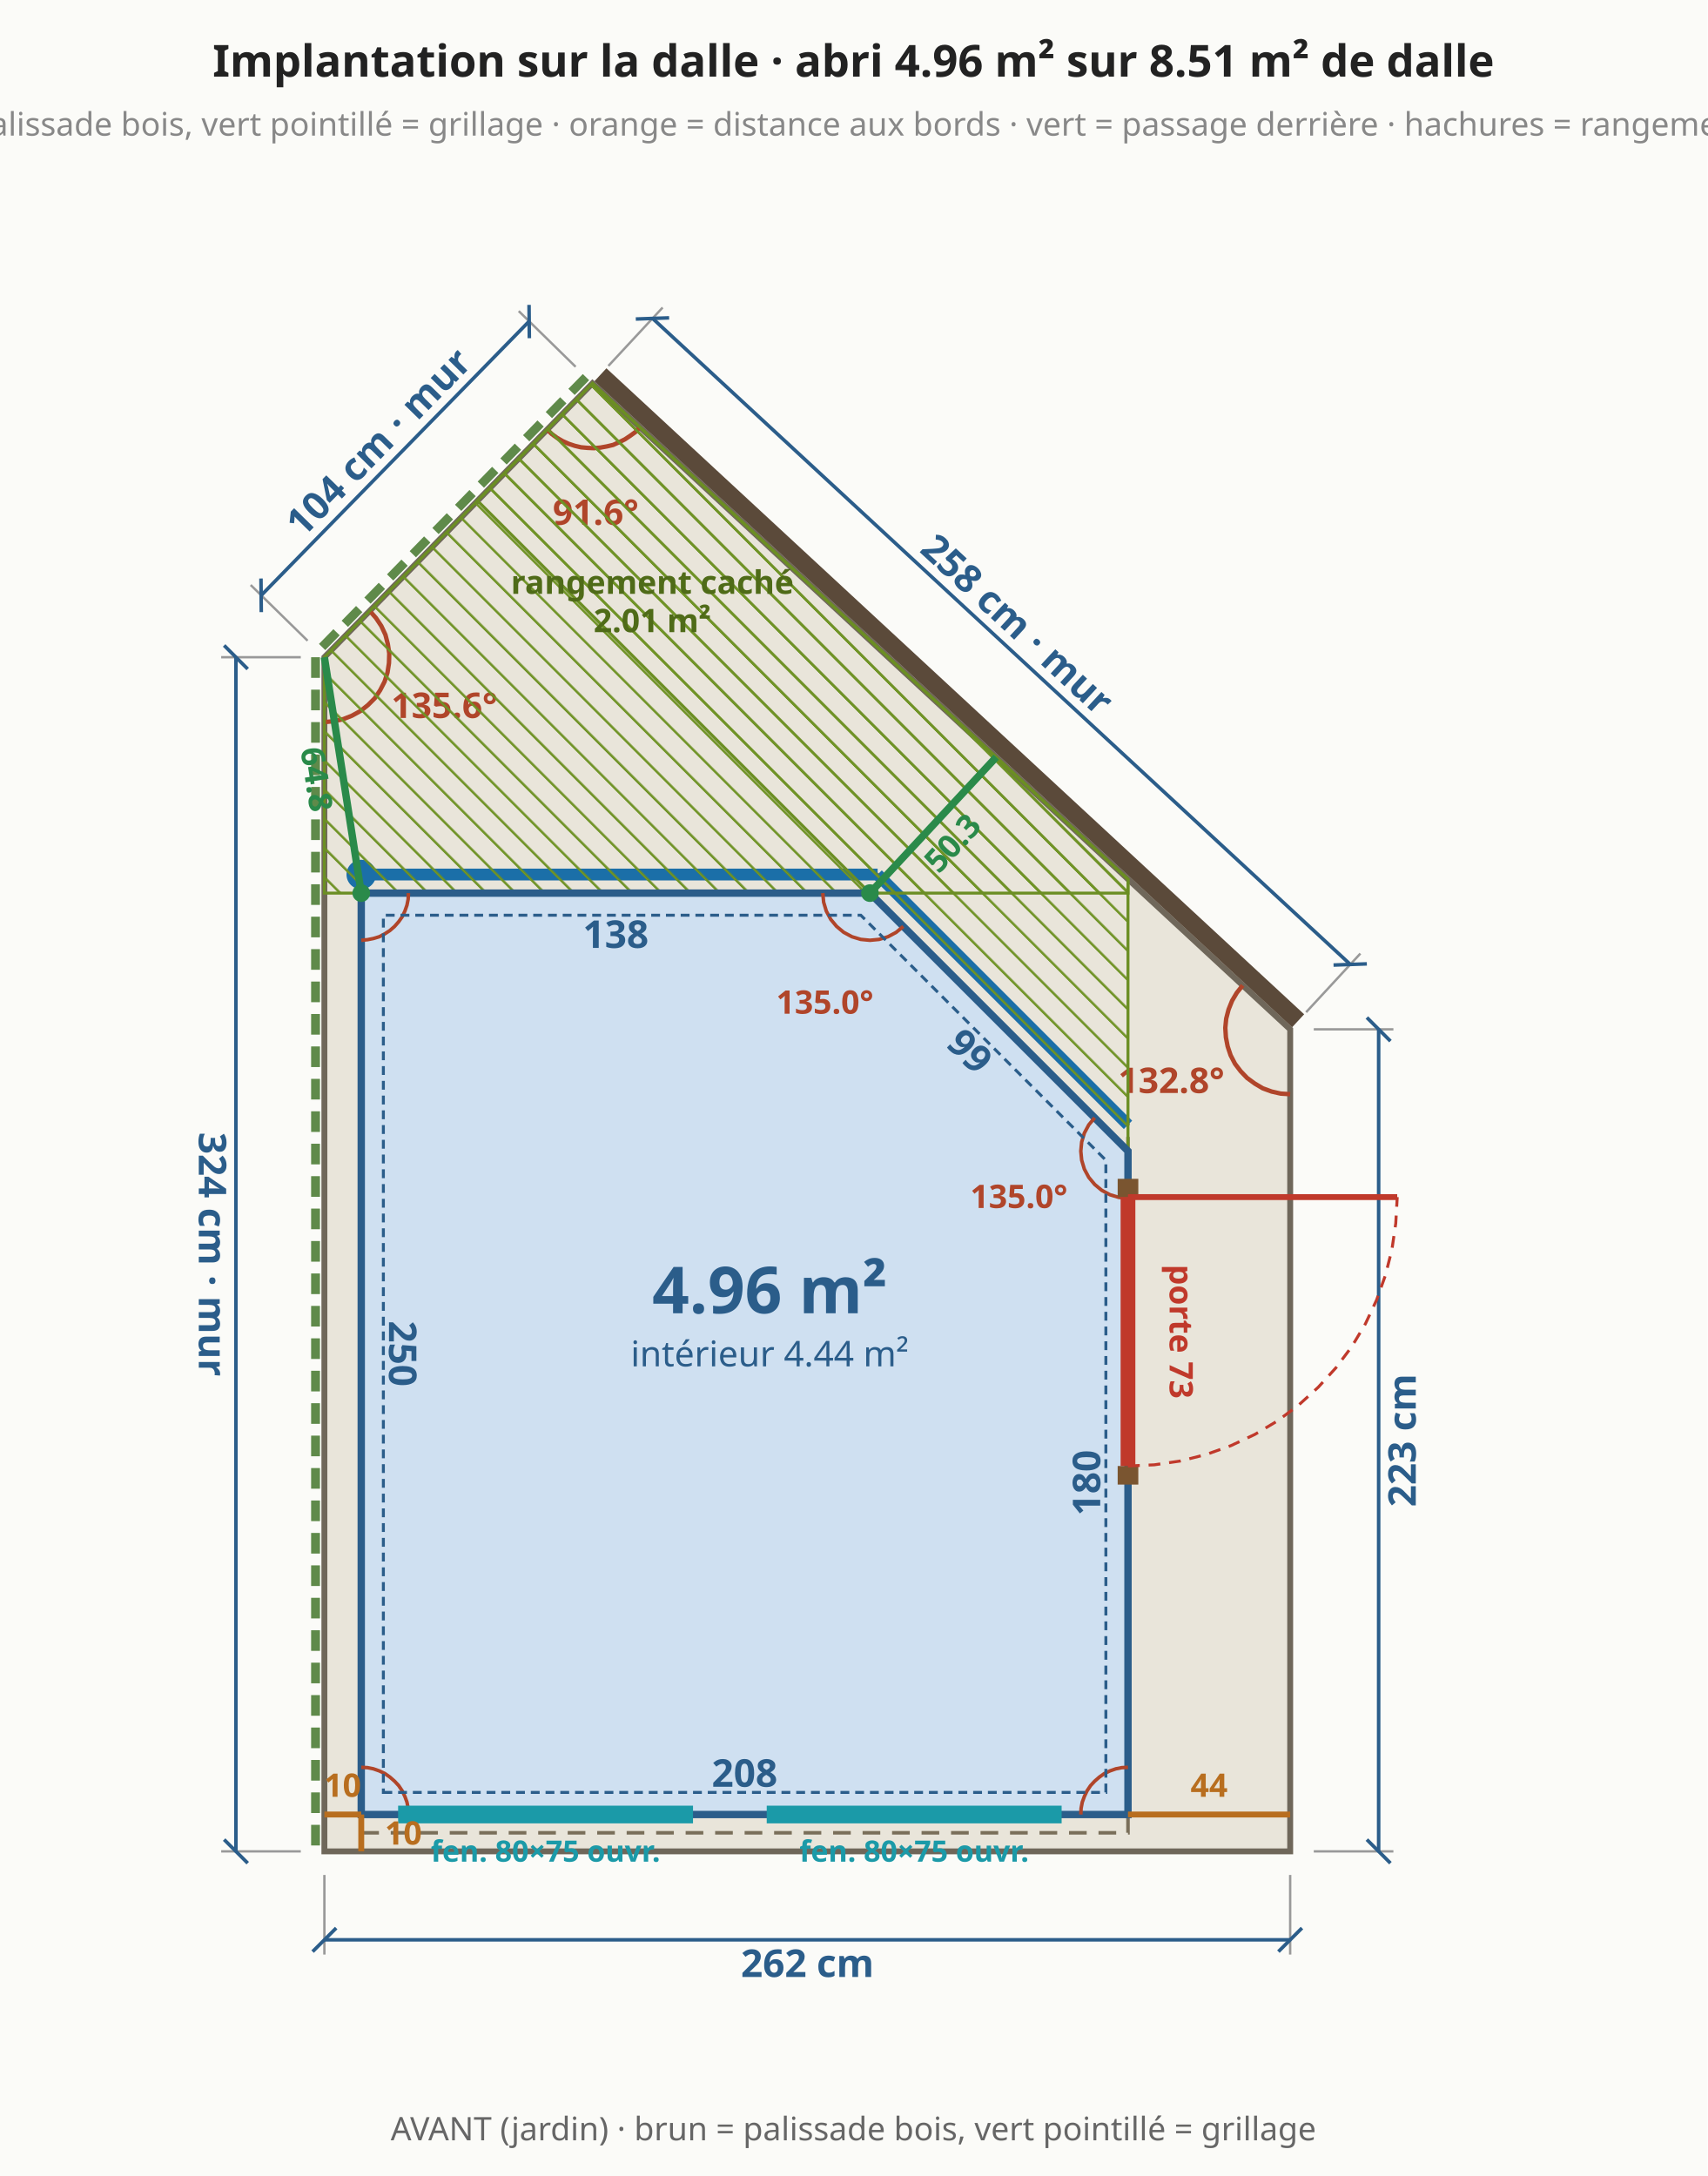
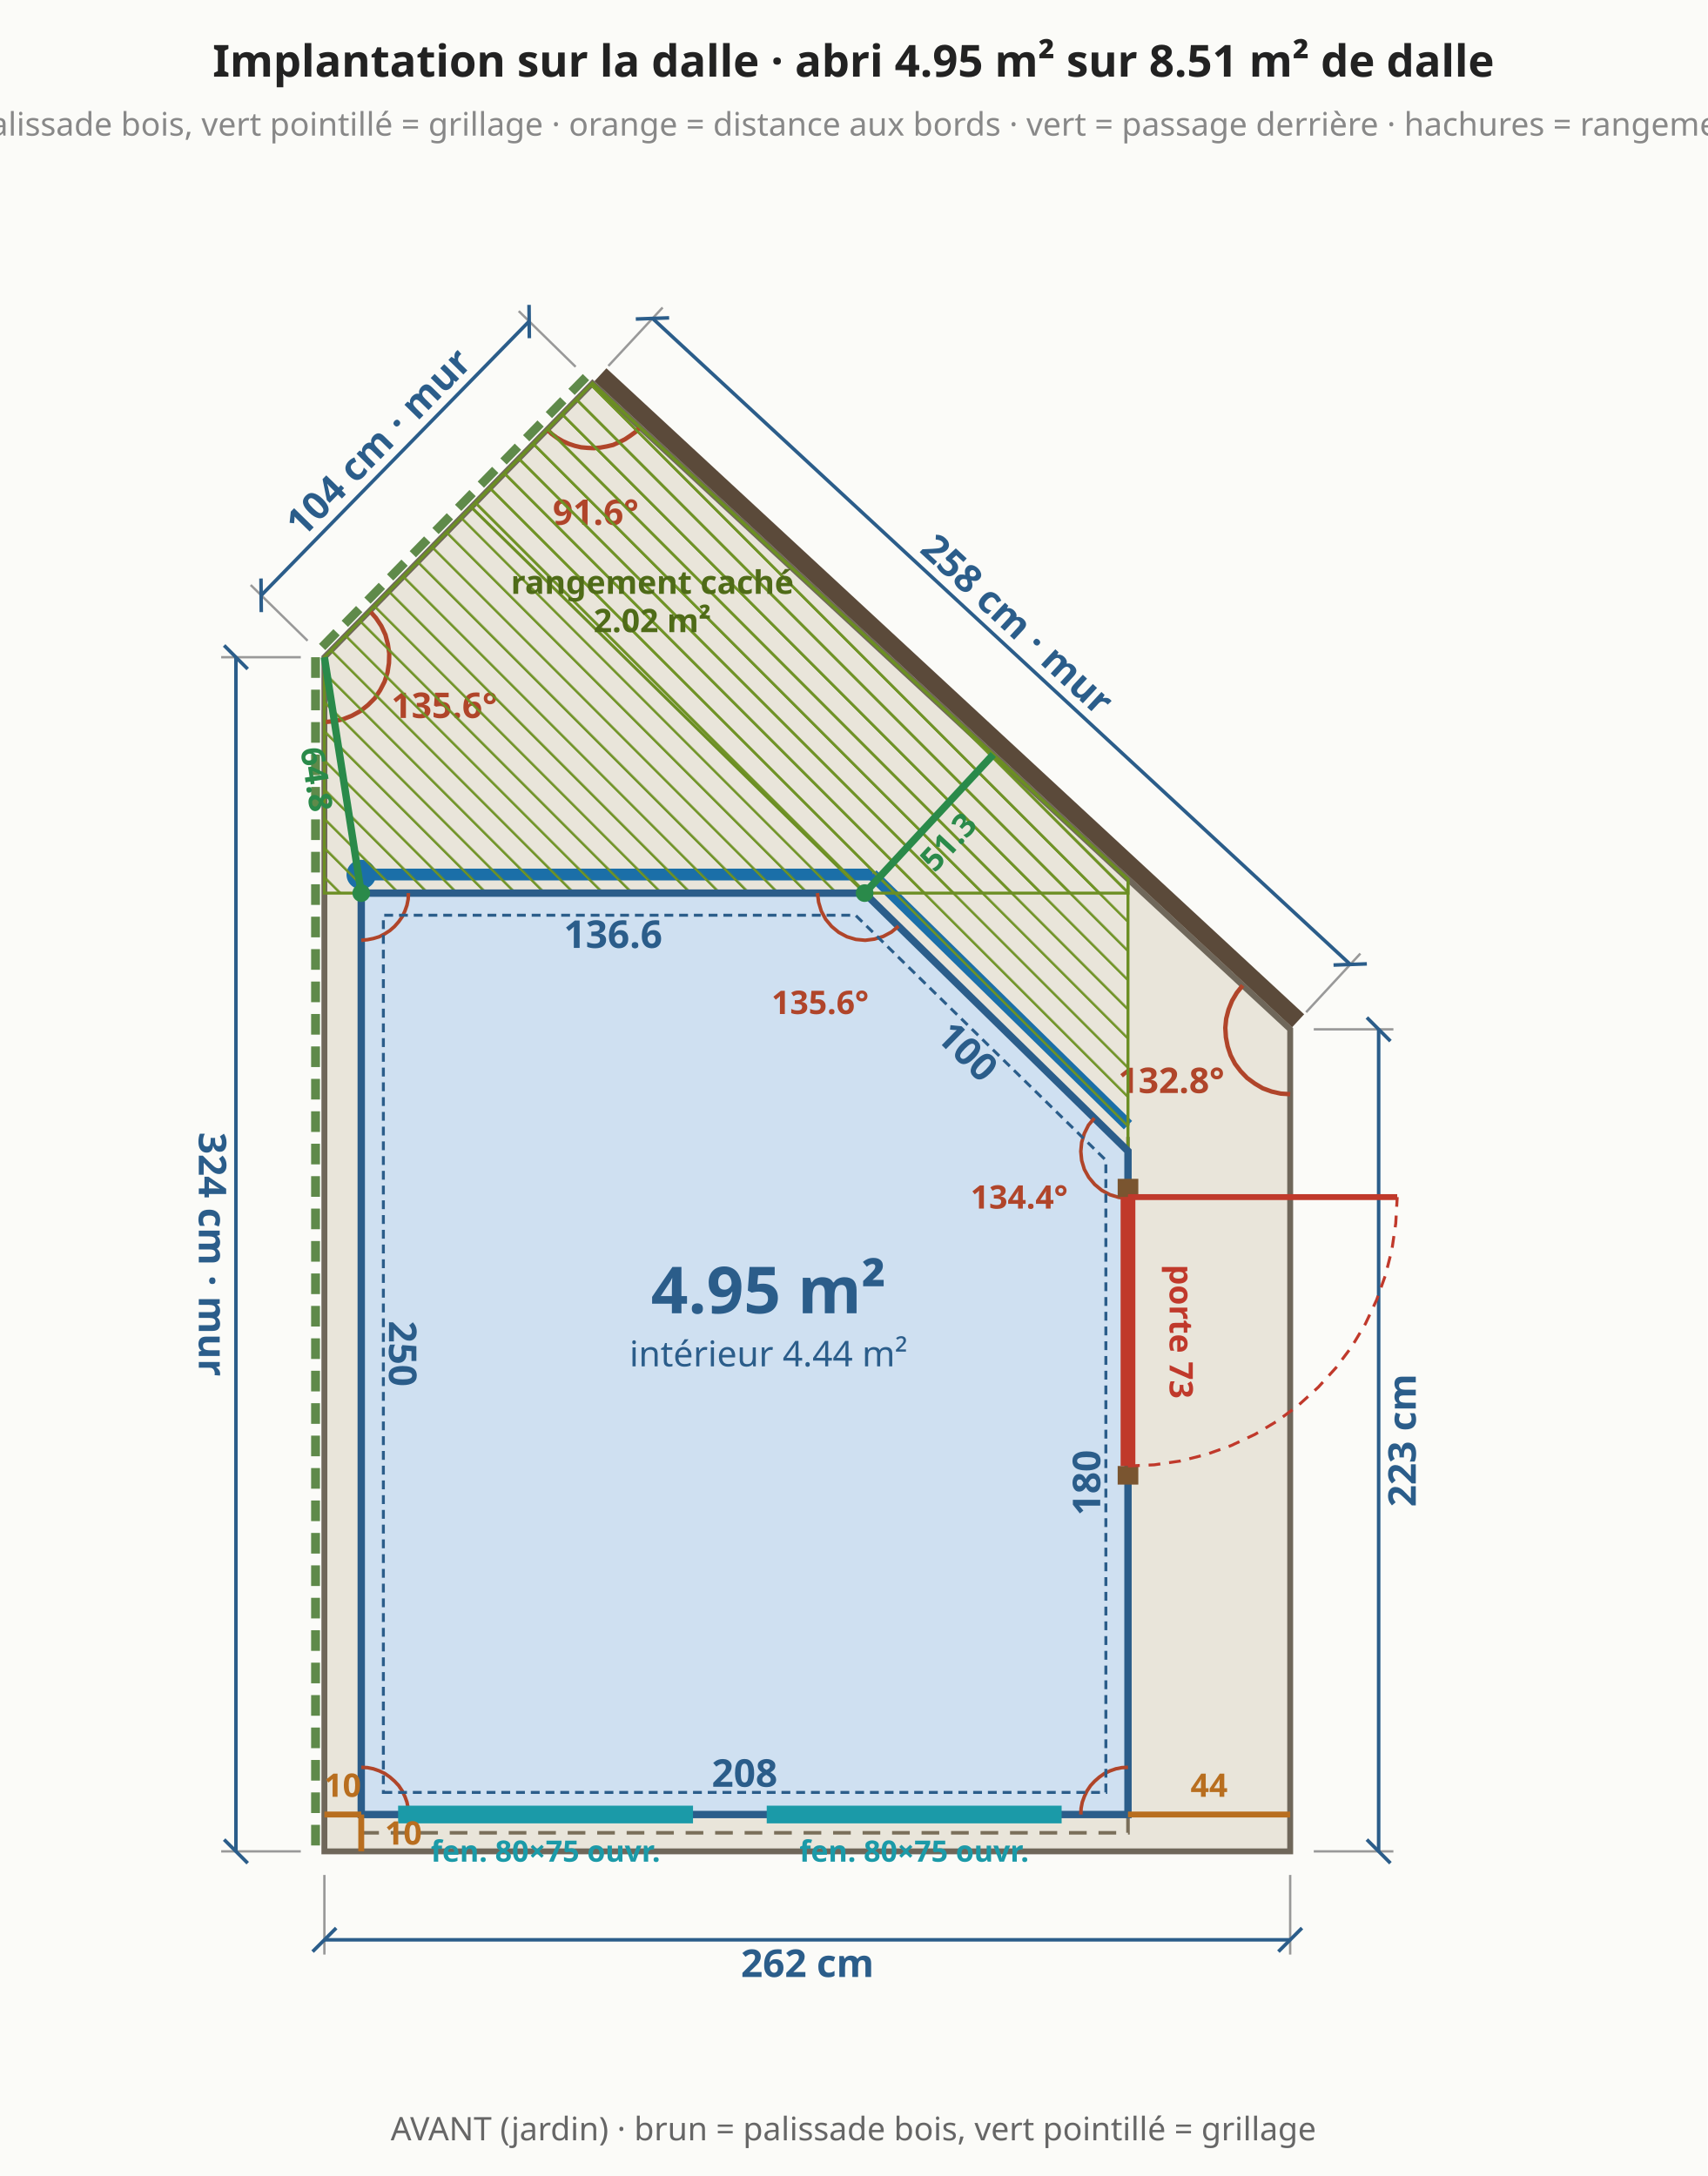
<svg xmlns="http://www.w3.org/2000/svg" viewBox="0 0 579 738" font-family="system-ui,sans-serif" font-size="13">
  <rect width="579" height="738" fill="#fbfbf8" />
  <polygon points="110.0,627.9 437.5,627.9 437.5,349.1 200.9,130.0 110.0,222.9" fill="#e9e5da" stroke="#6f675a" stroke-width="2" />
  <line x1="110.0" y1="635.9" x2="110.0" y2="662.9" stroke="#999" stroke-width="0.8" />
  <line x1="437.5" y1="635.9" x2="437.5" y2="662.9" stroke="#999" stroke-width="0.8" />
  <line x1="110.0" y1="657.9" x2="437.5" y2="657.9" stroke="#2b5d8a" stroke-width="1.2" />
  <line x1="106.0" y1="661.9" x2="114.0" y2="653.9" stroke="#2b5d8a" stroke-width="1.2" />
  <line x1="433.5" y1="661.9" x2="441.5" y2="653.9" stroke="#2b5d8a" stroke-width="1.2" />
  <text x="273.8" y="665.9" text-anchor="middle" dominant-baseline="middle" fill="#2b5d8a" font-size="13" font-weight="bold" transform="rotate(0.0 273.8 665.9)">262 cm</text>
  <line x1="445.5" y1="627.9" x2="472.5" y2="627.9" stroke="#999" stroke-width="0.8" />
  <line x1="445.5" y1="349.1" x2="472.5" y2="349.1" stroke="#999" stroke-width="0.8" />
  <line x1="467.5" y1="627.9" x2="467.5" y2="349.1" stroke="#2b5d8a" stroke-width="1.2" />
  <line x1="471.5" y1="631.9" x2="463.5" y2="623.9" stroke="#2b5d8a" stroke-width="1.2" />
  <line x1="471.5" y1="353.1" x2="463.5" y2="345.1" stroke="#2b5d8a" stroke-width="1.2" />
  <text x="475.5" y="488.5" text-anchor="middle" dominant-baseline="middle" fill="#2b5d8a" font-size="13" font-weight="bold" transform="rotate(-90.0 475.5 488.5)">223 cm</text>
  <line x1="440.2" y1="346.2" x2="203.6" y2="127.1" stroke="#5b4a3a" stroke-width="6" />
  <line x1="442.9" y1="343.3" x2="461.3" y2="323.4" stroke="#999" stroke-width="0.8" />
  <line x1="206.3" y1="124.1" x2="224.7" y2="104.3" stroke="#999" stroke-width="0.8" />
  <line x1="457.9" y1="327.1" x2="221.3" y2="108.0" stroke="#2b5d8a" stroke-width="1.2" />
  <line x1="463.5" y1="326.9" x2="452.2" y2="327.3" stroke="#2b5d8a" stroke-width="1.2" />
  <line x1="226.9" y1="107.8" x2="215.6" y2="108.2" stroke="#2b5d8a" stroke-width="1.2" />
  <text x="345.0" y="211.7" text-anchor="middle" dominant-baseline="middle" fill="#2b5d8a" font-size="13" font-weight="bold" transform="rotate(42.8 345.0 211.7)">258 cm · mur</text>
  <line x1="198.7" y1="127.9" x2="107.9" y2="220.8" stroke="#5f8a4a" stroke-width="3" stroke-dasharray="7 4" />
  <line x1="195.2" y1="124.4" x2="175.9" y2="105.5" stroke="#999" stroke-width="0.8" />
  <line x1="104.3" y1="217.3" x2="85.0" y2="198.4" stroke="#999" stroke-width="0.8" />
  <line x1="179.4" y1="109.0" x2="88.6" y2="201.9" stroke="#2b5d8a" stroke-width="1.2" />
  <line x1="179.4" y1="103.4" x2="179.5" y2="114.7" stroke="#2b5d8a" stroke-width="1.2" />
  <line x1="88.5" y1="196.2" x2="88.6" y2="207.6" stroke="#2b5d8a" stroke-width="1.2" />
  <text x="128.3" y="149.9" text-anchor="middle" dominant-baseline="middle" fill="#2b5d8a" font-size="13" font-weight="bold" transform="rotate(-45.6 128.3 149.9)">104 cm · mur</text>
  <line x1="107.0" y1="222.9" x2="107.0" y2="627.9" stroke="#5f8a4a" stroke-width="3" stroke-dasharray="7 4" />
  <line x1="102.0" y1="222.9" x2="75.0" y2="222.9" stroke="#999" stroke-width="0.8" />
  <line x1="102.0" y1="627.9" x2="75.0" y2="627.9" stroke="#999" stroke-width="0.8" />
  <line x1="80.0" y1="222.9" x2="80.0" y2="627.9" stroke="#2b5d8a" stroke-width="1.2" />
  <line x1="76.0" y1="218.9" x2="84.0" y2="226.9" stroke="#2b5d8a" stroke-width="1.2" />
  <line x1="76.0" y1="623.9" x2="84.0" y2="631.9" stroke="#2b5d8a" stroke-width="1.2" />
  <text x="72.0" y="425.4" text-anchor="middle" dominant-baseline="middle" fill="#2b5d8a" font-size="13" font-weight="bold" transform="rotate(90.0 72.0 425.4)">324 cm · mur</text>
  <polyline points="421.4,334.2 419.4,336.7 417.8,339.4 416.6,342.4 415.8,345.5 415.5,348.6 415.7,351.8 416.3,354.9 417.3,357.9 418.8,360.8 420.7,363.3 422.9,365.6 425.5,367.5 428.2,369.1 431.2,370.2 434.3,370.9 437.5,371.1" fill="none" stroke="#b0452a" stroke-width="1.5" />
  <text x="397.2" y="370.7" text-anchor="middle" fill="#b0452a" font-size="12" font-weight="bold">132.8°</text>
  <polyline points="185.5,145.7 187.1,147.2 188.9,148.5 190.8,149.6 192.8,150.5 194.9,151.2 197.0,151.7 199.2,151.9 201.4,152.0 203.6,151.8 205.8,151.4 207.9,150.9 209.9,150.0 211.9,149.0 213.7,147.8 215.5,146.5 217.0,144.9" fill="none" stroke="#b0452a" stroke-width="1.5" />
  <text x="202.0" y="178.0" text-anchor="middle" fill="#b0452a" font-size="12" font-weight="bold">91.6°</text>
  <polyline points="110.0,244.9 113.2,244.6 116.4,243.9 119.4,242.7 122.3,241.1 124.8,239.1 127.1,236.8 128.9,234.1 130.4,231.2 131.4,228.1 131.9,224.9 132.0,221.6 131.5,218.4 130.7,215.3 129.3,212.3 127.5,209.6 125.4,207.2" fill="none" stroke="#b0452a" stroke-width="1.5" />
  <text x="150.7" y="243.5" text-anchor="middle" fill="#b0452a" font-size="12" font-weight="bold">135.6°</text>
-   <polygon points="122.5,621.6 382.5,621.6 382.5,381.5 297.6,296.6 122.5,296.6" fill="none" stroke="#7a6f5a" stroke-width="1.2" stroke-dasharray="6 4" />
-   <line x1="382.5" y1="381.5" x2="297.6" y2="296.6" stroke="#1b6fa8" stroke-width="4" />
-   <line x1="297.6" y1="296.6" x2="122.5" y2="296.6" stroke="#1b6fa8" stroke-width="4" />
+   <polygon points="122.5,621.6 382.5,621.6 382.5,381.6 295.8,296.6 122.5,296.6" fill="none" stroke="#7a6f5a" stroke-width="1.2" stroke-dasharray="6 4" />
+   <line x1="382.5" y1="381.6" x2="295.8" y2="296.6" stroke="#1b6fa8" stroke-width="4" />
+   <line x1="295.8" y1="296.6" x2="122.5" y2="296.6" stroke="#1b6fa8" stroke-width="4" />
  <circle cx="122.5" cy="296.6" r="5" fill="#1b6fa8" />
  <defs>
    <pattern id="cache" width="7" height="7" patternUnits="userSpaceOnUse" patternTransform="rotate(-45)">
      <line x1="0" y1="0" x2="0" y2="7" stroke="#6b8e23" stroke-width="1.6" />
    </pattern>
  </defs>
-   <polygon points="382.5,298.2 200.9,130.0 161.9,169.8 382.5,390.4" fill="url(#cache)" stroke="#6b8e23" stroke-width="1" />
+   <polygon points="382.5,298.2 200.9,130.0 159.8,172.0 382.5,390.4" fill="url(#cache)" stroke="#6b8e23" stroke-width="1" />
  <polygon points="382.5,298.2 200.9,130.0 110.0,222.9 110.0,302.9 382.5,302.9" fill="url(#cache)" stroke="#6b8e23" stroke-width="1" />
  <text x="221.2" y="201.4" text-anchor="middle" fill="#4f6b18" font-size="11" font-weight="bold">rangement caché</text>
-   <text x="221.2" y="214.4" text-anchor="middle" fill="#4f6b18" font-size="11" font-weight="bold">2.01 m²</text>
-   <polygon points="122.5,615.4 382.5,615.4 382.5,390.4 295.0,302.9 122.5,302.9" fill="#cfe0f1" stroke="#2b5d8a" stroke-width="2.5" />
+   <text x="221.2" y="214.4" text-anchor="middle" fill="#4f6b18" font-size="11" font-weight="bold">2.02 m²</text>
+   <polygon points="122.5,615.4 382.5,615.4 382.5,390.4 293.2,302.9 122.5,302.9" fill="#cfe0f1" stroke="#2b5d8a" stroke-width="2.5" />
  <text x="252.5" y="601.4" text-anchor="middle" dominant-baseline="middle" fill="#2b5d8a" font-size="13" font-weight="bold" transform="rotate(0.0 252.5 601.4)">208</text>
  <text x="368.5" y="502.9" text-anchor="middle" dominant-baseline="middle" fill="#2b5d8a" font-size="13" font-weight="bold" transform="rotate(-90.0 368.5 502.9)">180</text>
-   <text x="328.9" y="356.5" text-anchor="middle" dominant-baseline="middle" fill="#2b5d8a" font-size="13" font-weight="bold" transform="rotate(45.0 328.9 356.5)">99</text>
-   <text x="208.8" y="316.9" text-anchor="middle" dominant-baseline="middle" fill="#2b5d8a" font-size="13" font-weight="bold" transform="rotate(0.0 208.8 316.9)">138</text>
+   <text x="328.1" y="356.6" text-anchor="middle" dominant-baseline="middle" fill="#2b5d8a" font-size="13" font-weight="bold" transform="rotate(44.4 328.1 356.6)">100</text>
+   <text x="207.9" y="316.9" text-anchor="middle" dominant-baseline="middle" fill="#2b5d8a" font-size="13" font-weight="bold" transform="rotate(0.0 207.9 316.9)">136.6</text>
  <text x="136.5" y="459.1" text-anchor="middle" dominant-baseline="middle" fill="#2b5d8a" font-size="13" font-weight="bold" transform="rotate(90.0 136.5 459.1)">250</text>
  <polyline points="138.5,615.4 138.4,613.3 138.0,611.2 137.3,609.3 136.4,607.4 135.2,605.6 133.8,604.1 132.2,602.7 130.5,601.5 128.6,600.6 126.6,599.9 124.6,599.5 122.5,599.4" fill="none" stroke="#b0452a" stroke-width="1.2" />
  <polyline points="382.5,599.4 380.4,599.5 378.4,599.9 376.4,600.6 374.5,601.5 372.8,602.7 371.2,604.1 369.8,605.6 368.6,607.4 367.7,609.3 367.0,611.2 366.6,613.3 366.5,615.4" fill="none" stroke="#b0452a" stroke-width="1.2" />
-   <polyline points="371.2,379.1 369.2,381.5 367.7,384.3 366.8,387.3 366.5,390.4 366.8,393.5 367.7,396.5 369.2,399.3 371.2,401.7 373.6,403.7 376.4,405.2 379.4,406.1 382.5,406.4" fill="none" stroke="#b0452a" stroke-width="1.2" />
-   <text x="345.5" y="409.7" text-anchor="middle" fill="#b0452a" font-size="11" font-weight="bold">135.0°</text>
-   <polyline points="279.0,302.9 279.3,306.0 280.2,309.0 281.7,311.8 283.7,314.2 286.1,316.2 288.9,317.7 291.9,318.6 295.0,318.9 298.1,318.6 301.1,317.7 303.9,316.2 306.3,314.2" fill="none" stroke="#b0452a" stroke-width="1.2" />
-   <text x="279.7" y="343.8" text-anchor="middle" fill="#b0452a" font-size="11" font-weight="bold">135.0°</text>
+   <polyline points="371.1,379.2 369.1,381.6 367.7,384.4 366.8,387.4 366.5,390.5 366.8,393.6 367.7,396.6 369.2,399.3 371.2,401.7 373.6,403.7 376.4,405.2 379.4,406.1 382.5,406.4" fill="none" stroke="#b0452a" stroke-width="1.2" />
+   <text x="345.6" y="409.9" text-anchor="middle" fill="#b0452a" font-size="11" font-weight="bold">134.4°</text>
+   <polyline points="277.2,302.9 277.6,306.0 278.5,309.0 280.0,311.8 282.0,314.2 284.4,316.2 287.2,317.7 290.2,318.6 293.4,318.9 296.5,318.5 299.5,317.6 302.3,316.1 304.7,314.1" fill="none" stroke="#b0452a" stroke-width="1.2" />
+   <text x="278.1" y="343.9" text-anchor="middle" fill="#b0452a" font-size="11" font-weight="bold">135.6°</text>
  <polyline points="122.5,318.9 124.6,318.7 126.6,318.3 128.6,317.7 130.5,316.7 132.2,315.6 133.8,314.2 135.2,312.6 136.4,310.9 137.3,309.0 138.0,307.0 138.4,305.0 138.5,302.9" fill="none" stroke="#b0452a" stroke-width="1.2" />
  <line x1="135.0" y1="615.4" x2="235.0" y2="615.4" stroke="#1b9aa8" stroke-width="6" />
  <text x="185.0" y="631.4" text-anchor="middle" fill="#1b9aa8" font-size="10" font-weight="bold">fen. 80×75 ouvr.</text>
  <line x1="260.0" y1="615.4" x2="360.0" y2="615.4" stroke="#1b9aa8" stroke-width="6" />
  <text x="310.0" y="631.4" text-anchor="middle" fill="#1b9aa8" font-size="10" font-weight="bold">fen. 80×75 ouvr.</text>
  <line x1="382.5" y1="503.5" x2="382.5" y2="497.2" stroke="#7a5530" stroke-width="7" />
  <line x1="382.5" y1="406.0" x2="382.5" y2="399.8" stroke="#7a5530" stroke-width="7" />
  <line x1="382.5" y1="497.2" x2="382.5" y2="406.0" stroke="#c0392b" stroke-width="5" />
  <line x1="382.5" y1="406.0" x2="473.8" y2="406.0" stroke="#c0392b" stroke-width="2" />
  <polyline points="382.5,497.2 391.4,496.8 400.3,495.5 409.0,493.3 417.4,490.3 425.5,486.5 433.2,481.9 440.4,476.5 447.0,470.5 453.0,463.9 458.4,456.7 463.0,449.0 466.8,440.9 469.8,432.5 472.0,423.8 473.3,414.9 473.8,406.0" fill="none" stroke="#c0392b" stroke-width="1" stroke-dasharray="4 3" />
  <text x="400.5" y="451.6" text-anchor="middle" dominant-baseline="middle" fill="#c0392b" font-size="11" font-weight="bold" transform="rotate(90.0 400.5 451.6)">porte 73</text>
-   <line x1="295.0" y1="302.9" x2="337.8" y2="256.8" stroke="#2a8a4a" stroke-width="2.5" />
-   <circle cx="295.0" cy="302.9" r="3" fill="#2a8a4a" />
-   <text x="323.0" y="285.9" text-anchor="middle" dominant-baseline="middle" fill="#2a8a4a" font-size="11" font-weight="bold" transform="rotate(-47.2 323.0 285.9)">50.3</text>
+   <line x1="293.2" y1="302.9" x2="336.8" y2="255.9" stroke="#2a8a4a" stroke-width="2.5" />
+   <circle cx="293.2" cy="302.9" r="3" fill="#2a8a4a" />
+   <text x="321.6" y="285.5" text-anchor="middle" dominant-baseline="middle" fill="#2a8a4a" font-size="11" font-weight="bold" transform="rotate(-47.2 321.6 285.5)">51.3</text>
  <line x1="122.5" y1="302.9" x2="110.0" y2="222.9" stroke="#2a8a4a" stroke-width="2.5" />
  <circle cx="122.5" cy="302.9" r="3" fill="#2a8a4a" />
  <text x="107.4" y="264.3" text-anchor="middle" dominant-baseline="middle" fill="#2a8a4a" font-size="11" font-weight="bold" transform="rotate(81.1 107.4 264.3)">64.8</text>
-   <text x="261.0" y="445.4" text-anchor="middle" fill="#2b5d8a" font-size="22" font-weight="bold">4.96 m²</text>
-   <text x="261.0" y="463.4" text-anchor="middle" fill="#2b5d8a" font-size="12" font-weight="normal">intérieur 4.44 m²</text>
-   <polygon points="130.0,607.9 375.0,607.9 375.0,393.5 291.9,310.4 130.0,310.4" fill="none" stroke="#2b5d8a" stroke-width="1" stroke-dasharray="3 2" />
+   <text x="260.6" y="445.4" text-anchor="middle" fill="#2b5d8a" font-size="22" font-weight="bold">4.95 m²</text>
+   <text x="260.6" y="463.4" text-anchor="middle" fill="#2b5d8a" font-size="12" font-weight="normal">intérieur 4.44 m²</text>
+   <polygon points="130.0,607.9 375.0,607.9 375.0,393.5 290.1,310.4 130.0,310.4" fill="none" stroke="#2b5d8a" stroke-width="1" stroke-dasharray="3 2" />
  <line x1="122.5" y1="615.4" x2="122.5" y2="627.9" stroke="#b86e1f" stroke-width="2" />
  <text x="130.5" y="625.6" text-anchor="start" fill="#b86e1f" font-size="11" font-weight="bold">10</text>
  <line x1="382.5" y1="615.4" x2="437.5" y2="615.4" stroke="#b86e1f" stroke-width="2" />
  <text x="410.0" y="609.4" text-anchor="middle" fill="#b86e1f" font-size="11" font-weight="bold">44</text>
  <line x1="122.5" y1="615.4" x2="110.0" y2="615.4" stroke="#b86e1f" stroke-width="2" />
  <text x="116.2" y="609.4" text-anchor="middle" fill="#b86e1f" font-size="11" font-weight="bold">10</text>
-   <text x="289.4" y="26.0" text-anchor="middle" fill="#222" font-size="15" font-weight="bold">Implantation sur la dalle · abri 4.96 m² sur 8.51 m² de dalle</text>
+   <text x="289.4" y="26.0" text-anchor="middle" fill="#222" font-size="15" font-weight="bold">Implantation sur la dalle · abri 4.95 m² sur 8.51 m² de dalle</text>
  <text x="289.4" y="46.0" text-anchor="middle" fill="#888" font-size="11" font-weight="normal">brun = palissade bois, vert pointillé = grillage · orange = distance aux bords · vert = passage derrière · hachures = rangement caché</text>
  <text x="289.4" y="725.9" text-anchor="middle" fill="#666" font-size="11" font-weight="normal">AVANT (jardin) · brun = palissade bois, vert pointillé = grillage</text>
</svg>
